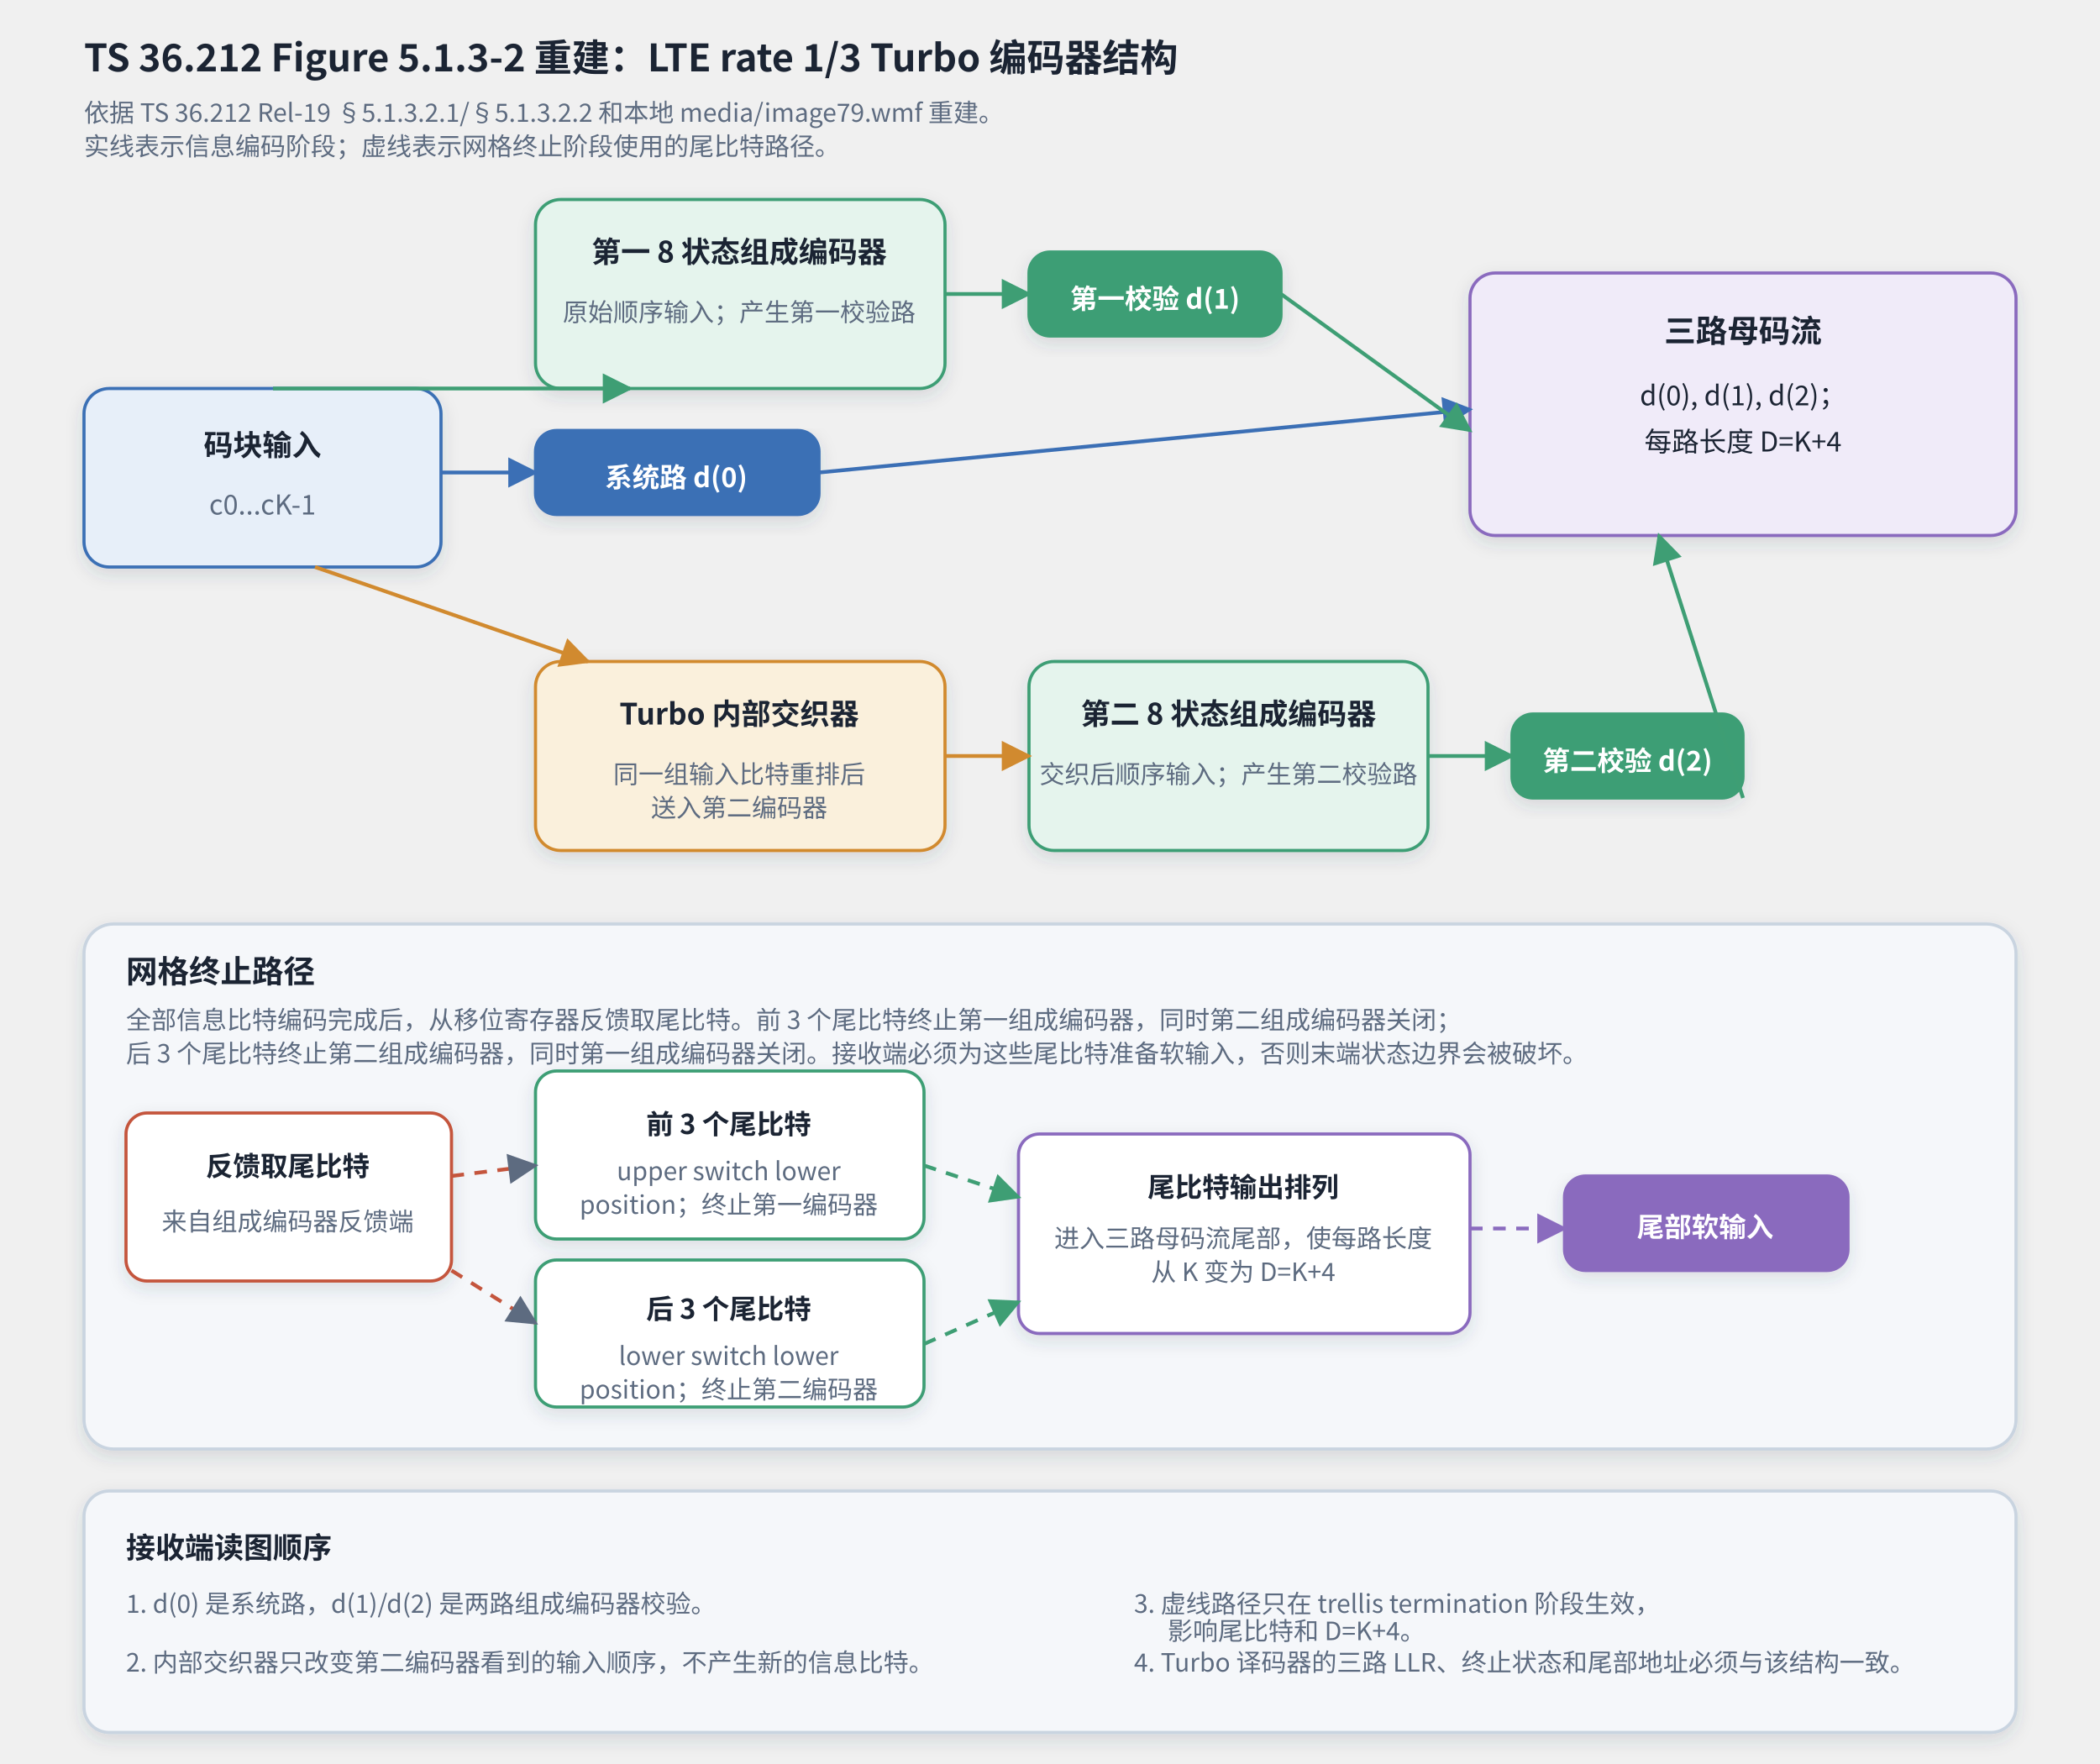
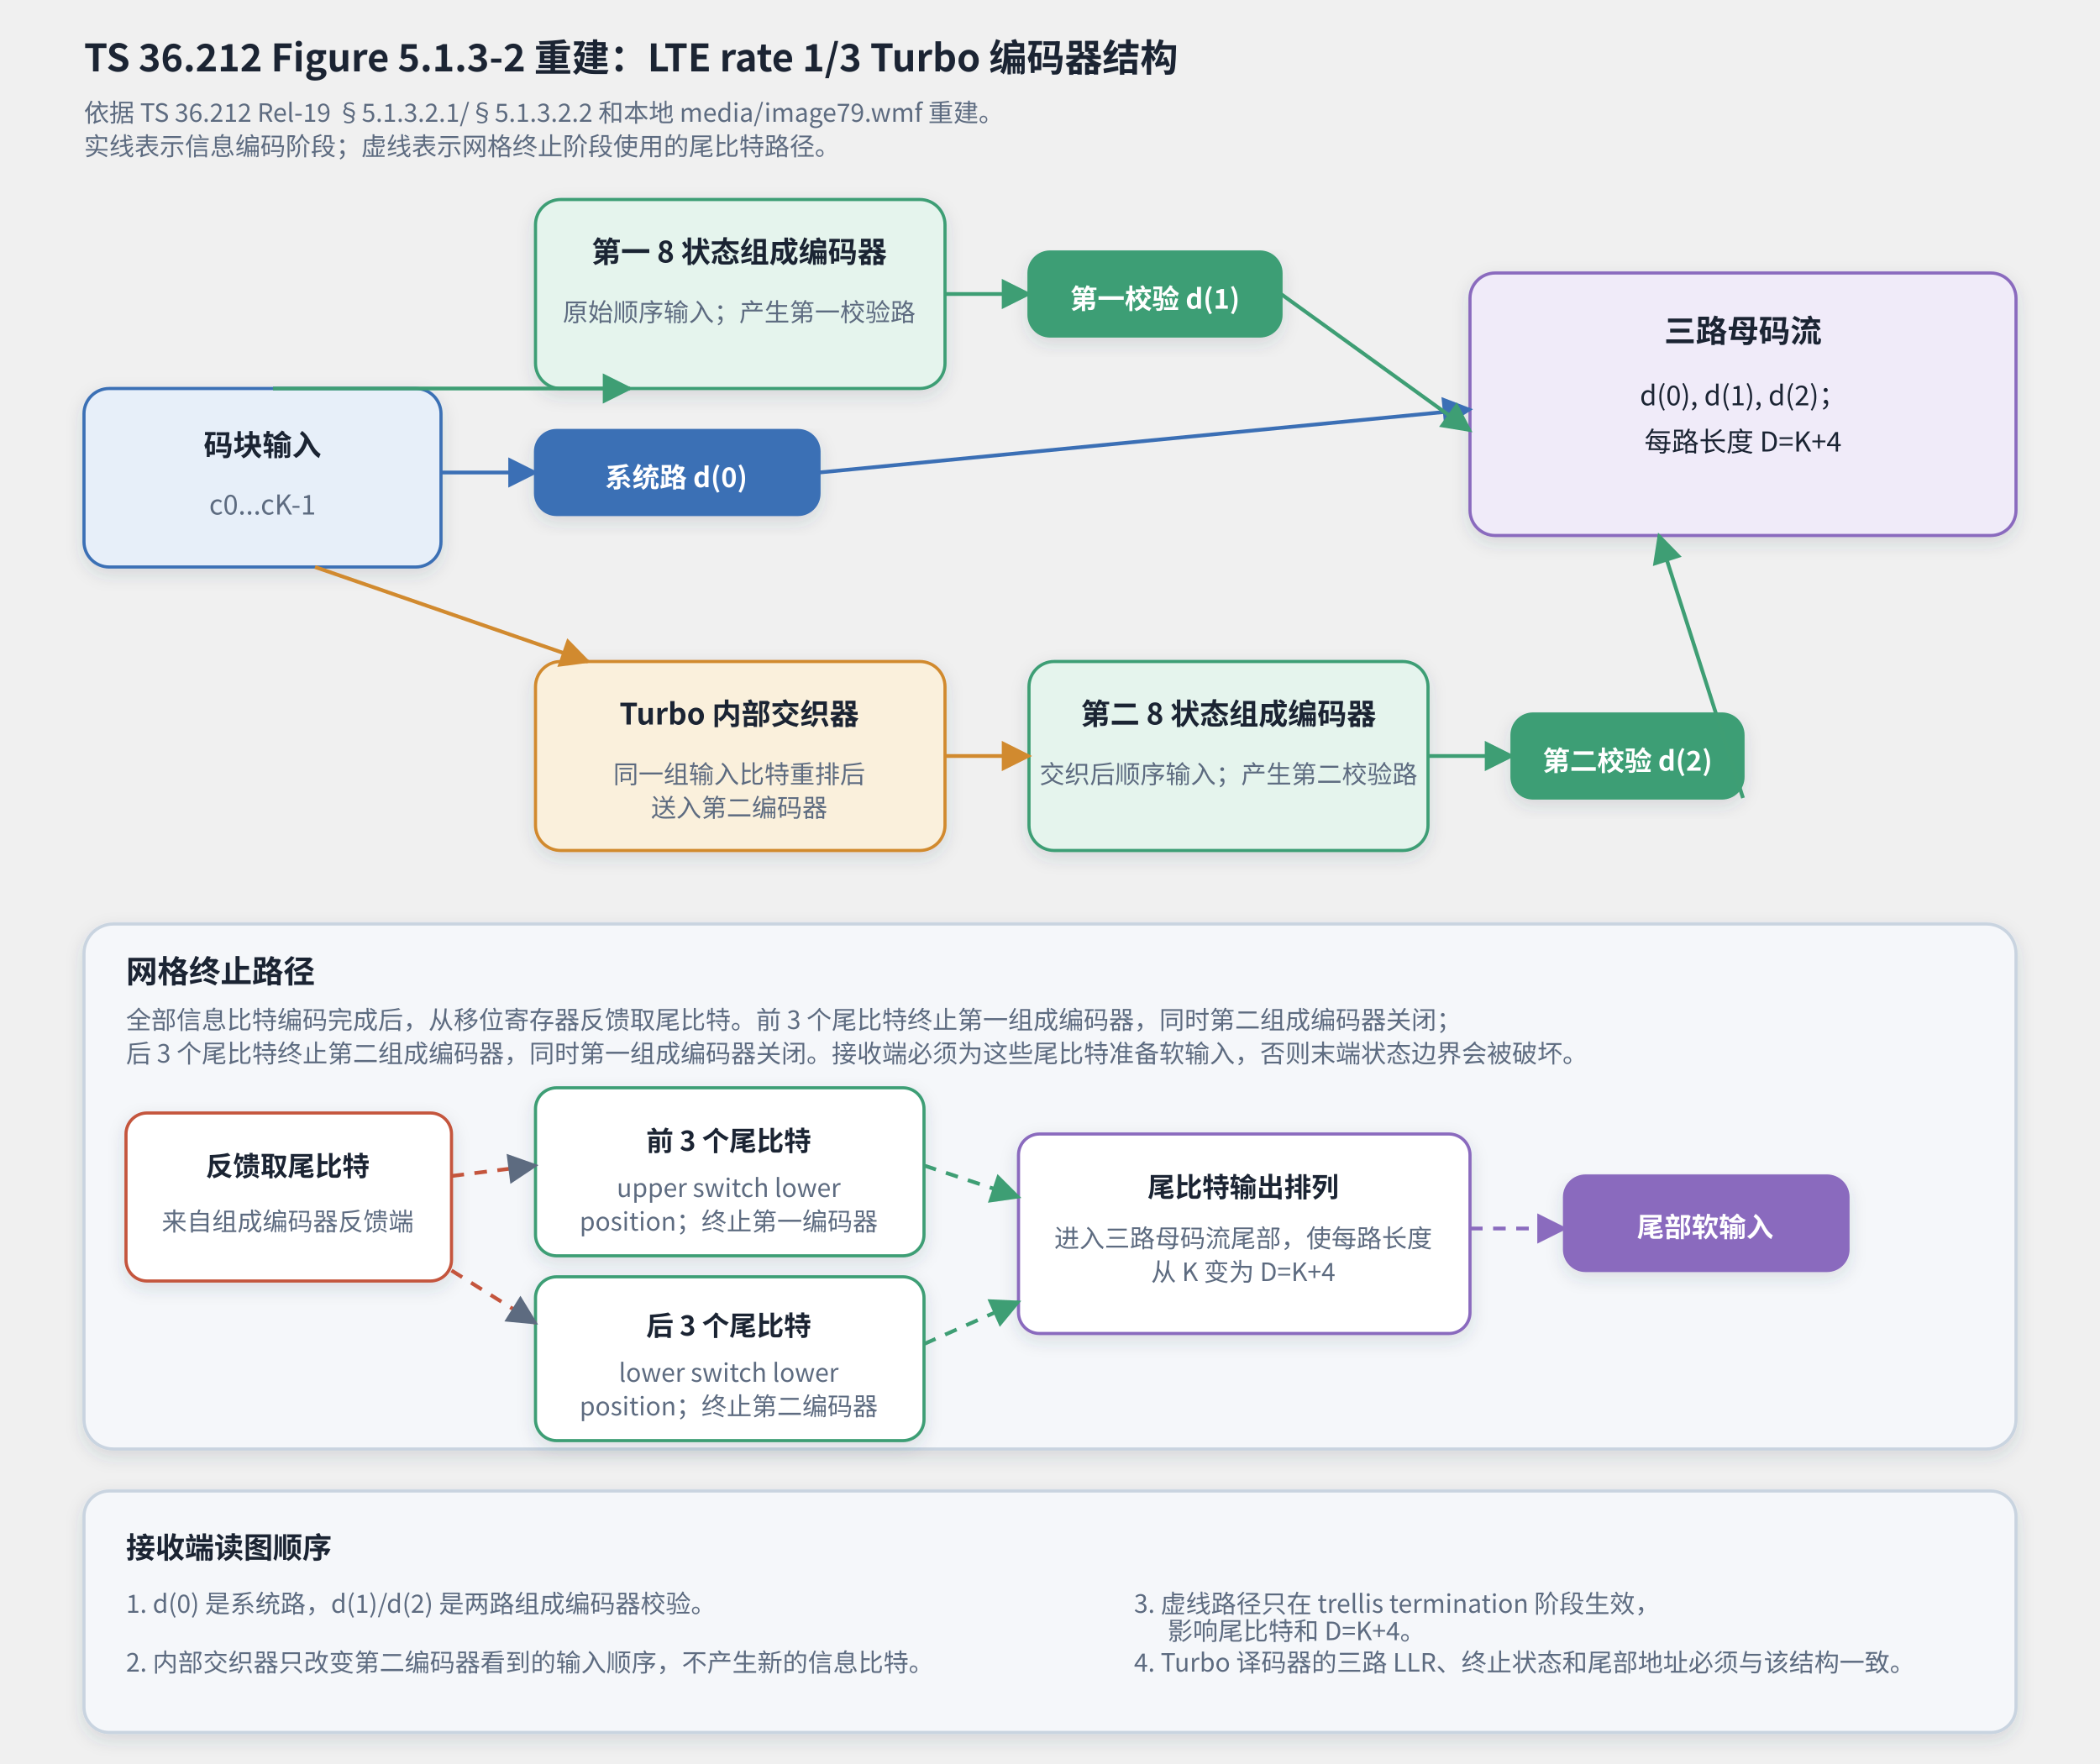
<svg xmlns="http://www.w3.org/2000/svg" width="1000" height="840" viewBox="0 0 1000 840" role="img" font-family="'Noto Sans CJK SC','Source Han Sans SC','PingFang SC','Microsoft YaHei',system-ui,sans-serif">
  <defs>
    <filter id="soft" x="-10%" y="-10%" width="125%" height="135%">
      <feDropShadow dx="0" dy="3" stdDeviation="4" flood-color="#334155" flood-opacity="0.14" />
    </filter>
    <marker id="arrow" viewBox="0 0 10 10" refX="9" refY="5" markerWidth="8" markerHeight="8" orient="auto-start-reverse">
      <path d="M 0 0 L 10 5 L 0 10 z" fill="#5D6B80" />
    </marker>
    <marker id="arrow-blue" viewBox="0 0 10 10" refX="9" refY="5" markerWidth="8" markerHeight="8" orient="auto-start-reverse">
      <path d="M 0 0 L 10 5 L 0 10 z" fill="#3B6FB5" />
    </marker>
    <marker id="arrow-green" viewBox="0 0 10 10" refX="9" refY="5" markerWidth="8" markerHeight="8" orient="auto-start-reverse">
      <path d="M 0 0 L 10 5 L 0 10 z" fill="#3E9E74" />
    </marker>
    <marker id="arrow-amber" viewBox="0 0 10 10" refX="9" refY="5" markerWidth="8" markerHeight="8" orient="auto-start-reverse">
      <path d="M 0 0 L 10 5 L 0 10 z" fill="#D18A2F" />
    </marker>
    <marker id="arrow-purple" viewBox="0 0 10 10" refX="9" refY="5" markerWidth="8" markerHeight="8" orient="auto-start-reverse">
      <path d="M 0 0 L 10 5 L 0 10 z" fill="#8A6BBE" />
    </marker>
  </defs>
-   <text x="40" y="34" font-size="18" font-weight="700" fill="#1B2433">TS 36.212 Figure 5.1.3-2 重建：LTE rate 1/3 Turbo 编码器结构</text>
-   <text x="40" y="58" font-size="12" fill="#5D6B80">依据 TS 36.212 Rel-19 §5.1.3.2.1/§5.1.3.2.2 和本地 media/image79.wmf 重建。</text>
-   <text x="40" y="74" font-size="12" fill="#5D6B80">实线表示信息编码阶段；虚线表示网格终止阶段使用的尾比特路径。</text>
+   <text x="40" y="34" font-size="18" font-weight="700" fill="#1B2433" class="free">TS 36.212 Figure 5.1.3-2 重建：LTE rate 1/3 Turbo 编码器结构</text>
+   <text x="40" y="58" font-size="12" fill="#5D6B80" class="free">依据 TS 36.212 Rel-19 §5.1.3.2.1/§5.1.3.2.2 和本地 media/image79.wmf 重建。</text>
+   <text x="40" y="74" font-size="12" fill="#5D6B80" class="free">实线表示信息编码阶段；虚线表示网格终止阶段使用的尾比特路径。</text>
  <g filter="url(#soft)">
    <rect x="255" y="95" width="195" height="90" rx="12" fill="#E5F4ED" stroke="#3E9E74" stroke-width="1.5" />
  </g>
  <text x="352" y="125" font-size="14" font-weight="700" fill="#1B2433" text-anchor="middle">第一 8 状态组成编码器</text>
  <text x="352" y="153" font-size="12" fill="#5D6B80" text-anchor="middle">原始顺序输入；产生第一校验路</text>
  <g filter="url(#soft)">
    <rect x="490" y="120" width="120" height="40" rx="10" fill="#3E9E74" stroke="#3E9E74" stroke-width="1.5" />
  </g>
  <text x="550" y="147" font-size="13" font-weight="700" fill="#FFFFFF" text-anchor="middle">第一校验 d(1)</text>
  <g filter="url(#soft)">
    <rect x="40" y="185" width="170" height="85" rx="12" fill="#E7EFF9" stroke="#3B6FB5" stroke-width="1.5" />
  </g>
  <text x="125" y="217" font-size="14" font-weight="700" fill="#1B2433" text-anchor="middle">码块输入</text>
  <text x="125" y="245" font-size="13" fill="#5D6B80" text-anchor="middle">c0...cK-1</text>
  <g filter="url(#soft)">
    <rect x="255" y="205" width="135" height="40" rx="10" fill="#3B6FB5" stroke="#3B6FB5" stroke-width="1.5" />
  </g>
  <text x="322" y="232" font-size="13" font-weight="700" fill="#FFFFFF" text-anchor="middle">系统路 d(0)</text>
  <g filter="url(#soft)">
    <rect x="700" y="130" width="260" height="125" rx="12" fill="#F0EBF9" stroke="#8A6BBE" stroke-width="1.5" />
  </g>
  <text x="830" y="163" font-size="15" font-weight="700" fill="#1B2433" text-anchor="middle">三路母码流</text>
  <text x="830" y="193" font-size="13" fill="#1B2433" text-anchor="middle">d(0), d(1), d(2)；</text>
  <text x="830" y="215" font-size="13" fill="#1B2433" text-anchor="middle">每路长度 D=K+4</text>
  <g filter="url(#soft)">
    <rect x="255" y="315" width="195" height="90" rx="12" fill="#FAF0DC" stroke="#D18A2F" stroke-width="1.5" />
  </g>
  <text x="352" y="345" font-size="14" font-weight="700" fill="#1B2433" text-anchor="middle">Turbo 内部交织器</text>
  <text x="352" y="373" font-size="12" fill="#5D6B80" text-anchor="middle">同一组输入比特重排后</text>
  <text x="352" y="389" font-size="12" fill="#5D6B80" text-anchor="middle">送入第二编码器</text>
  <g filter="url(#soft)">
    <rect x="490" y="315" width="190" height="90" rx="12" fill="#E5F4ED" stroke="#3E9E74" stroke-width="1.5" />
  </g>
  <text x="585" y="345" font-size="14" font-weight="700" fill="#1B2433" text-anchor="middle">第二 8 状态组成编码器</text>
  <text x="585" y="373" font-size="12" fill="#5D6B80" text-anchor="middle">交织后顺序输入；产生第二校验路</text>
  <g filter="url(#soft)">
    <rect x="720" y="340" width="110" height="40" rx="10" fill="#3E9E74" stroke="#3E9E74" stroke-width="1.5" />
  </g>
  <text x="775" y="367" font-size="13" font-weight="700" fill="#FFFFFF" text-anchor="middle">第二校验 d(2)</text>
  <g stroke-width="1.8" fill="none">
    <path d="M 210 225 H 255" stroke="#3B6FB5" marker-end="url(#arrow-blue)" />
    <path d="M 390 225 L 700 195" stroke="#3B6FB5" marker-end="url(#arrow-blue)" />
    <path d="M 130 185 L 300 185" stroke="#3E9E74" marker-end="url(#arrow-green)" />
    <path d="M 150 270 L 280 315" stroke="#D18A2F" marker-end="url(#arrow-amber)" />
    <path d="M 450 140 H 490" stroke="#3E9E74" marker-end="url(#arrow-green)" />
    <path d="M 450 360 H 490" stroke="#D18A2F" marker-end="url(#arrow-amber)" />
    <path d="M 680 360 H 720" stroke="#3E9E74" marker-end="url(#arrow-green)" />
    <path d="M 610 140 L 700 205" stroke="#3E9E74" marker-end="url(#arrow-green)" />
    <path d="M 830 380 L 790 255" stroke="#3E9E74" marker-end="url(#arrow-green)" />
  </g>
  <g filter="url(#soft)">
    <rect x="40" y="440" width="920" height="250" rx="14" fill="#F5F7FA" stroke="#C9D4E0" stroke-width="1.5" />
  </g>
  <text x="60" y="468" font-size="15" font-weight="700" fill="#1B2433">网格终止路径</text>
  <text x="60" y="490" font-size="12" fill="#5D6B80">全部信息比特编码完成后，从移位寄存器反馈取尾比特。前 3 个尾比特终止第一组成编码器，同时第二组成编码器关闭；</text>
  <text x="60" y="506" font-size="12" fill="#5D6B80">后 3 个尾比特终止第二组成编码器，同时第一组成编码器关闭。接收端必须为这些尾比特准备软输入，否则末端状态边界会被破坏。</text>
  <g filter="url(#soft)">
    <rect x="60" y="530" width="155" height="80" rx="10" fill="#FFFFFF" stroke="#C4553D" stroke-width="1.5" />
  </g>
  <text x="137" y="560" font-size="13" font-weight="700" fill="#1B2433" text-anchor="middle">反馈取尾比特</text>
  <text x="137" y="586" font-size="12" fill="#5D6B80" text-anchor="middle">来自组成编码器反馈端</text>
  <g filter="url(#soft)">
-     <rect x="255" y="510" width="185" height="80" rx="10" fill="#FFFFFF" stroke="#3E9E74" stroke-width="1.5" />
+     <rect x="255" y="518" width="185" height="80" rx="10" fill="#FFFFFF" stroke="#3E9E74" stroke-width="1.5" />
  </g>
-   <text x="347" y="540" font-size="13" font-weight="700" fill="#1B2433" text-anchor="middle">前 3 个尾比特</text>
-   <text x="347" y="562" font-size="12" fill="#5D6B80" text-anchor="middle">upper switch lower</text>
-   <text x="347" y="578" font-size="12" fill="#5D6B80" text-anchor="middle">position；终止第一编码器</text>
+   <text x="347" y="548" font-size="13" font-weight="700" fill="#1B2433" text-anchor="middle">前 3 个尾比特</text>
+   <text x="347" y="570" font-size="12" fill="#5D6B80" text-anchor="middle">upper switch lower</text>
+   <text x="347" y="586" font-size="12" fill="#5D6B80" text-anchor="middle">position；终止第一编码器</text>
  <g filter="url(#soft)">
-     <rect x="255" y="600" width="185" height="70" rx="10" fill="#FFFFFF" stroke="#3E9E74" stroke-width="1.5" />
+     <rect x="255" y="608" width="185" height="78" rx="10" fill="#FFFFFF" stroke="#3E9E74" stroke-width="1.5" />
  </g>
-   <text x="347" y="628" font-size="13" font-weight="700" fill="#1B2433" text-anchor="middle">后 3 个尾比特</text>
-   <text x="347" y="650" font-size="12" fill="#5D6B80" text-anchor="middle">lower switch lower</text>
-   <text x="347" y="666" font-size="12" fill="#5D6B80" text-anchor="middle">position；终止第二编码器</text>
+   <text x="347" y="636" font-size="13" font-weight="700" fill="#1B2433" text-anchor="middle">后 3 个尾比特</text>
+   <text x="347" y="658" font-size="12" fill="#5D6B80" text-anchor="middle">lower switch lower</text>
+   <text x="347" y="674" font-size="12" fill="#5D6B80" text-anchor="middle">position；终止第二编码器</text>
  <g filter="url(#soft)">
    <rect x="485" y="540" width="215" height="95" rx="10" fill="#FFFFFF" stroke="#8A6BBE" stroke-width="1.5" />
  </g>
  <text x="592" y="570" font-size="13" font-weight="700" fill="#1B2433" text-anchor="middle">尾比特输出排列</text>
  <text x="592" y="594" font-size="12" fill="#5D6B80" text-anchor="middle">进入三路母码流尾部，使每路长度</text>
  <text x="592" y="610" font-size="12" fill="#5D6B80" text-anchor="middle">从 K 变为 D=K+4</text>
  <g filter="url(#soft)">
    <rect x="745" y="560" width="135" height="45" rx="10" fill="#8A6BBE" stroke="#8A6BBE" stroke-width="1.5" />
  </g>
  <text x="812" y="589" font-size="13" font-weight="700" fill="#FFFFFF" text-anchor="middle">尾部软输入</text>
  <g stroke-width="1.8" stroke-dasharray="6 5" fill="none">
    <path d="M 215 560 L 255 555" stroke="#C4553D" marker-end="url(#arrow)" />
    <path d="M 215 605 L 255 630" stroke="#C4553D" marker-end="url(#arrow)" />
    <path d="M 440 555 L 485 570" stroke="#3E9E74" marker-end="url(#arrow-green)" />
    <path d="M 440 640 L 485 620" stroke="#3E9E74" marker-end="url(#arrow-green)" />
    <path d="M 700 585 H 745" stroke="#8A6BBE" marker-end="url(#arrow-purple)" />
  </g>
  <g filter="url(#soft)">
    <rect x="40" y="710" width="920" height="115" rx="12" fill="#F5F7FA" stroke="#C9D4E0" stroke-width="1.5" />
  </g>
  <text x="60" y="742" font-size="14" font-weight="700" fill="#1B2433">接收端读图顺序</text>
  <g font-size="12" fill="#5D6B80">
    <text x="60" y="768">1. d(0) 是系统路，d(1)/d(2) 是两路组成编码器校验。</text>
    <text x="60" y="796">2. 内部交织器只改变第二编码器看到的输入顺序，不产生新的信息比特。</text>
    <text x="540" y="768">3. 虚线路径只在 trellis termination 阶段生效，</text>
    <text x="556" y="781">影响尾比特和 D=K+4。</text>
    <text x="540" y="796">4. Turbo 译码器的三路 LLR、终止状态和尾部地址必须与该结构一致。</text>
  </g>
</svg>
